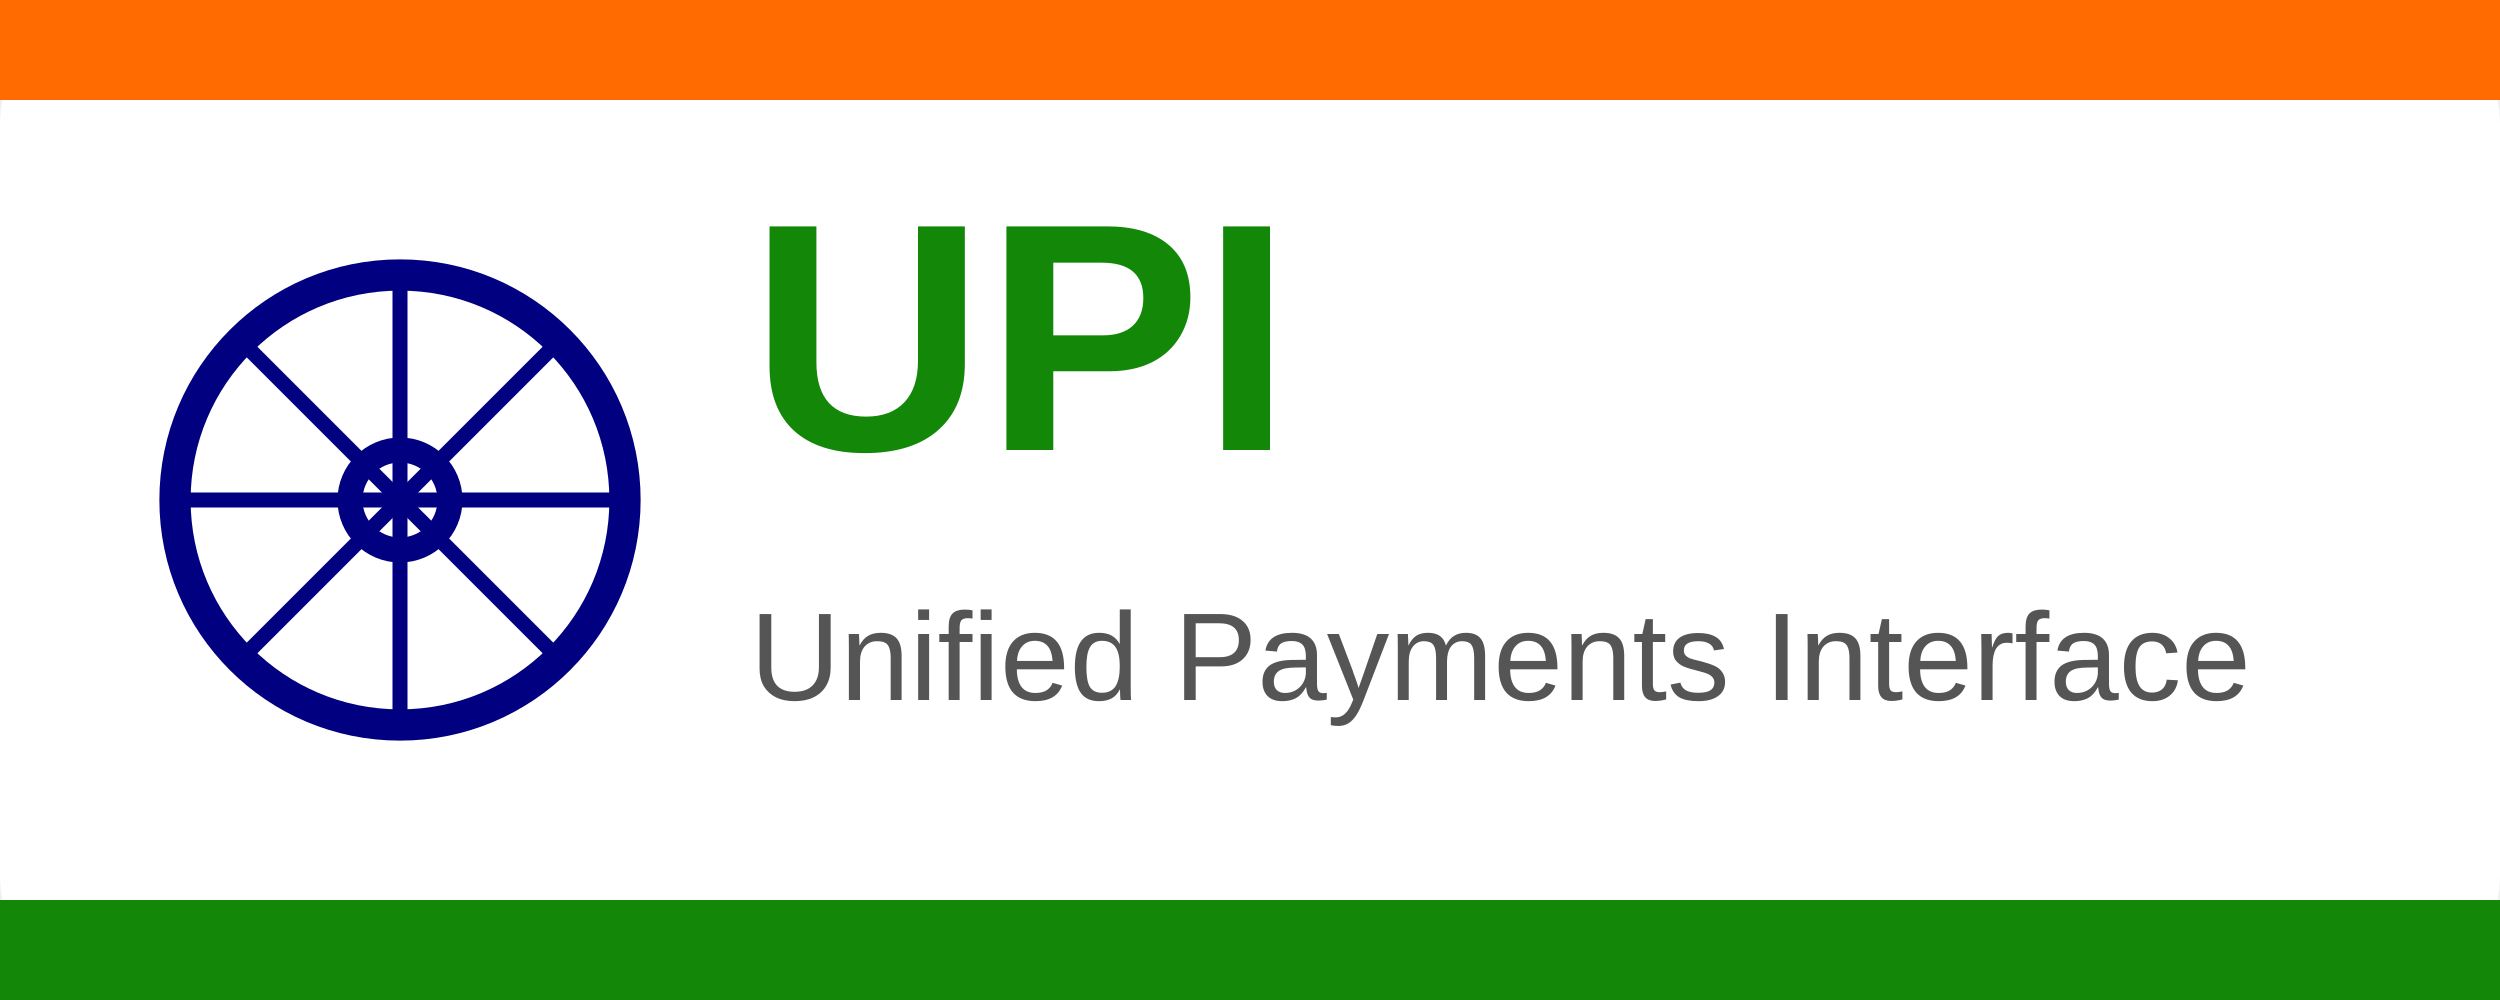
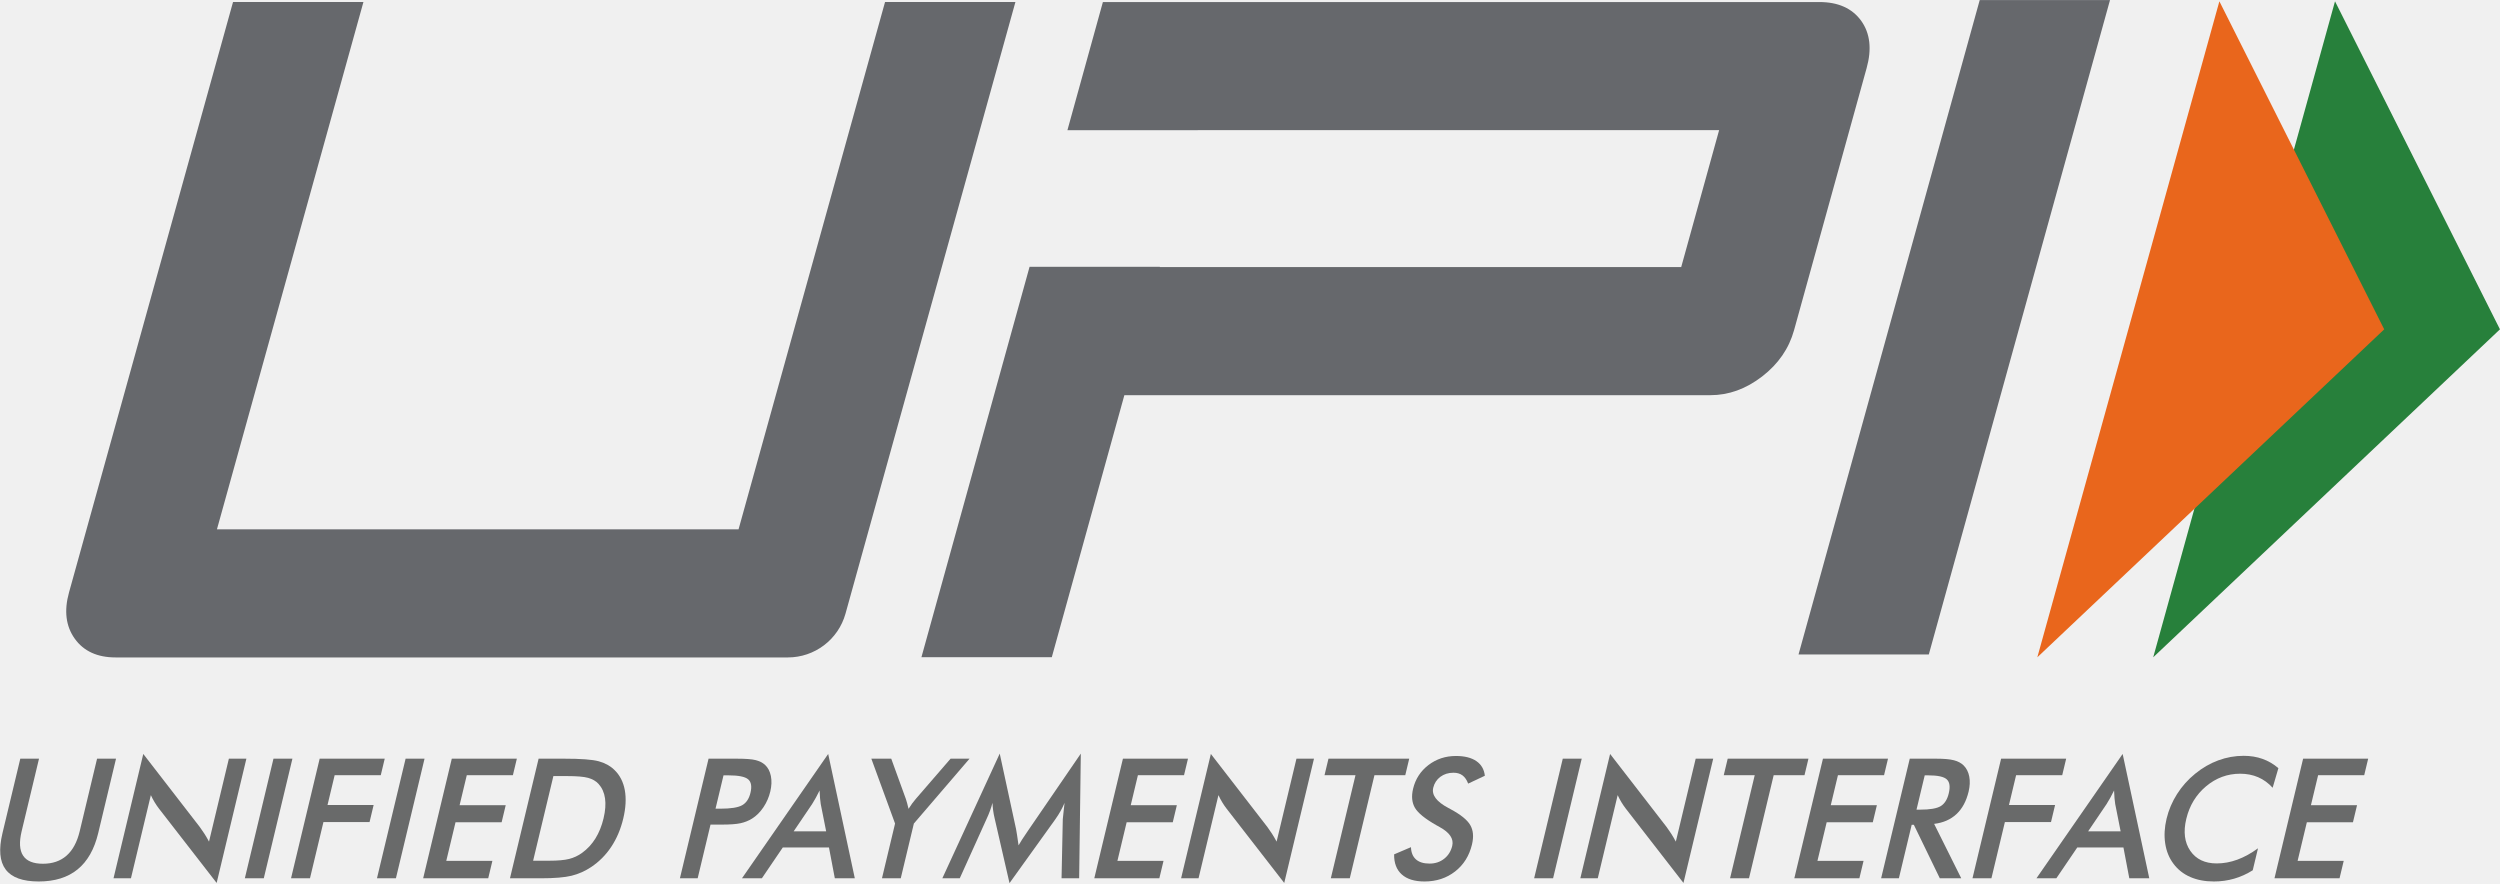
- <svg xmlns="http://www.w3.org/2000/svg" viewBox="0 0 200 80" fill="none">
-   <rect width="200" height="80" rx="10" fill="#FFFFFF" />
-   <rect x="0" y="0" width="200" height="8" rx="10" fill="#FF6B00" />
-   <rect x="0" y="0" width="200" height="8" fill="#FF6B00" />
-   <rect x="0" y="72" width="200" height="8" rx="10" fill="#138808" />
-   <rect x="0" y="72" width="200" height="8" fill="#138808" />
-   <circle cx="32" cy="40" r="18" fill="none" stroke="#000080" stroke-width="2.5" />
-   <circle cx="32" cy="40" r="4" fill="none" stroke="#000080" stroke-width="2" />
-   <line x1="32" y1="22" x2="32" y2="58" stroke="#000080" stroke-width="1.2" />
-   <line x1="14" y1="40" x2="50" y2="40" stroke="#000080" stroke-width="1.2" />
-   <line x1="19.3" y1="27.3" x2="44.7" y2="52.7" stroke="#000080" stroke-width="1.2" />
-   <line x1="44.7" y1="27.3" x2="19.3" y2="52.7" stroke="#000080" stroke-width="1.2" />
-   <text x="60" y="36" font-family="-apple-system, BlinkMacSystemFont, 'Helvetica Neue', Arial, sans-serif" font-weight="800" font-size="26" fill="#138808">UPI</text>
-   <text x="60" y="56" font-family="-apple-system, BlinkMacSystemFont, 'Helvetica Neue', Arial, sans-serif" font-weight="500" font-size="10" fill="#555555">Unified Payments Interface</text>
+ <svg xmlns="http://www.w3.org/2000/svg" id="svg347" version="1.1" viewBox="0 0 130.54 46.118" height="46.118mm" width="130.54mm">
+   <defs id="defs341">
+     <clipPath id="clipPath28" clipPathUnits="userSpaceOnUse">
+       <path id="path26" d="M 0,216 H 432 V 0 H 0 Z" />
+     </clipPath>
+   </defs>
+   <g id="layer1">
+     <g id="g22" transform="matrix(0.3527778,0,0,-0.3527778,-10.92632,61.15863)">
+       <g id="g24" clip-path="url(#clipPath28)">
+         <g id="g30" transform="translate(33.9766,61.0674)">
+           <path d="M 0,0 H 2.77 L 0.196,-10.751 c -0.382,-1.595 -0.31,-2.796 0.218,-3.597 0.526,-0.802 1.505,-1.203 2.936,-1.203 1.422,0 2.588,0.401 3.499,1.203 0.912,0.801 1.559,2.002 1.941,3.597 L 11.363,0 h 2.806 l -2.637,-11.017 c -0.573,-2.394 -1.594,-4.186 -3.056,-5.374 -1.463,-1.19 -3.381,-1.784 -5.754,-1.784 -2.375,0 -4.004,0.593 -4.891,1.778 -0.888,1.184 -1.043,2.978 -0.468,5.38 z" style="fill:#696a6a;fill-opacity:1;fill-rule:nonzero;stroke:none" id="path32" />
+         </g>
+         <g id="g34" transform="translate(47.7734,43.3633)">
+           <path d="M 0,0 4.406,18.405 12.778,7.582 C 13.002,7.277 13.228,6.95 13.451,6.603 13.674,6.256 13.902,5.866 14.136,5.43 l 2.939,12.274 h 2.593 L 15.265,-0.687 6.717,10.329 C 6.488,10.626 6.275,10.94 6.076,11.271 5.875,11.602 5.694,11.949 5.528,12.311 L 2.581,0 Z" style="fill:#696a6a;fill-opacity:1;fill-rule:nonzero;stroke:none" id="path36" />
+         </g>
+         <g id="g38" transform="translate(67.2119,43.3633)">
+           <path d="M 0,0 4.238,17.704 H 7.042 L 2.805,0 Z" style="fill:#696a6a;fill-opacity:1;fill-rule:nonzero;stroke:none" id="path40" />
+         </g>
+         <g id="g42" transform="translate(74.0488,43.3633)">
+           <path d="m 0,0 4.238,17.704 h 9.63 L 13.283,15.262 H 6.458 L 5.401,10.848 h 6.825 L 11.622,8.321 H 4.796 L 2.805,0 Z" style="fill:#696a6a;fill-opacity:1;fill-rule:nonzero;stroke:none" id="path44" />
+         </g>
+         <g id="g46" transform="translate(86.7686,43.3633)">
+           <path d="M 0,0 4.238,17.704 H 7.042 L 2.805,0 Z" style="fill:#696a6a;fill-opacity:1;fill-rule:nonzero;stroke:none" id="path48" />
+         </g>
+         <g id="g50" transform="translate(93.6055,43.3633)">
+           <path d="m 0,0 4.238,17.704 h 9.63 L 13.283,15.262 H 6.458 L 5.395,10.824 H 12.22 L 11.616,8.296 H 4.791 l -1.37,-5.72 h 6.825 L 9.63,0 Z" style="fill:#696a6a;fill-opacity:1;fill-rule:nonzero;stroke:none" id="path52" />
+         </g>
+         <g id="g54" transform="translate(109.8818,45.9639)">
+           <path d="m 0,0 h 2.358 c 1.296,0 2.29,0.089 2.981,0.266 0.691,0.177 1.325,0.476 1.906,0.895 0.789,0.571 1.448,1.283 1.978,2.134 0.529,0.85 0.93,1.841 1.2,2.97 0.269,1.129 0.343,2.117 0.221,2.966 -0.123,0.852 -0.441,1.563 -0.956,2.136 -0.387,0.418 -0.898,0.718 -1.536,0.896 -0.639,0.176 -1.679,0.265 -3.125,0.265 H 4.013 2.999 Z m -3.427,-2.601 4.238,17.705 h 3.783 c 2.46,0 4.16,-0.126 5.102,-0.38 0.94,-0.255 1.717,-0.681 2.328,-1.277 0.811,-0.782 1.327,-1.786 1.549,-3.01 C 13.794,9.211 13.716,7.812 13.34,6.24 12.964,4.668 12.373,3.275 11.567,2.062 10.763,0.848 9.766,-0.153 8.58,-0.943 7.683,-1.54 6.721,-1.965 5.699,-2.22 4.674,-2.473 3.146,-2.601 1.11,-2.601 H 0.355 Z" style="fill:#696a6a;fill-opacity:1;fill-rule:nonzero;stroke:none" id="path56" />
+         </g>
+         <g id="g58" transform="translate(136.8799,53.666)">
+           <path d="M 0,0 H 0.72 C 2.275,0 3.354,0.175 3.956,0.521 4.559,0.867 4.964,1.48 5.174,2.359 5.4,3.302 5.283,3.968 4.821,4.354 4.359,4.741 3.387,4.936 1.902,4.936 h -0.72 z m -0.741,-2.356 -1.902,-7.947 H -5.271 L -1.032,7.401 H 3.211 C 4.468,7.401 5.377,7.331 5.937,7.19 6.495,7.05 6.956,6.817 7.32,6.494 7.763,6.083 8.054,5.529 8.194,4.832 8.333,4.134 8.303,3.366 8.103,2.529 7.901,1.69 7.563,0.916 7.087,0.206 6.611,-0.503 6.053,-1.06 5.415,-1.462 4.897,-1.785 4.326,-2.015 3.7,-2.151 3.073,-2.289 2.132,-2.356 0.875,-2.356 H 0.322 Z" style="fill:#696a6a;fill-opacity:1;fill-rule:nonzero;stroke:none" id="path60" />
+         </g>
+         <g id="g62" transform="translate(148.4458,50.3164)">
+           <path d="M 0,0 H 4.809 L 4.006,4.04 C 3.968,4.297 3.932,4.593 3.901,4.928 3.872,5.263 3.852,5.636 3.839,6.047 3.653,5.66 3.466,5.299 3.279,4.964 3.093,4.63 2.912,4.322 2.734,4.04 Z M 6.092,-6.953 5.225,-2.394 H -1.612 L -4.707,-6.953 H -7.652 L 5.109,11.452 9.05,-6.953 Z" style="fill:#696a6a;fill-opacity:1;fill-rule:nonzero;stroke:none" id="path64" />
+         </g>
+         <g id="g66" transform="translate(161.5161,43.3633)">
+           <path d="m 0,0 1.938,8.103 -3.512,9.601 h 2.947 l 2.18,-6.01 c 0.05,-0.154 0.11,-0.355 0.179,-0.605 0.07,-0.25 0.138,-0.519 0.202,-0.81 0.176,0.282 0.357,0.55 0.538,0.799 0.181,0.25 0.364,0.479 0.549,0.689 l 5.133,5.937 H 12.96 L 4.72,8.103 2.781,0 Z" style="fill:#696a6a;fill-opacity:1;fill-rule:nonzero;stroke:none" id="path68" />
+         </g>
+         <g id="g70" transform="translate(188.2803,52.1074)">
+           <path d="M 0,0 C 0.001,0.137 0.041,0.515 0.119,1.136 0.179,1.652 0.226,2.08 0.26,2.419 0.093,2.015 -0.104,1.611 -0.33,1.209 -0.557,0.806 -0.817,0.395 -1.114,-0.025 l -6.773,-9.433 -2.21,9.626 c -0.094,0.396 -0.166,0.779 -0.214,1.149 -0.048,0.371 -0.081,0.738 -0.097,1.102 -0.096,-0.372 -0.218,-0.76 -0.367,-1.168 -0.149,-0.407 -0.327,-0.833 -0.536,-1.276 l -3.938,-8.719 h -2.58 l 8.495,18.455 2.418,-11.175 c 0.035,-0.177 0.086,-0.472 0.148,-0.883 0.062,-0.411 0.135,-0.919 0.22,-1.523 0.286,0.508 0.698,1.152 1.24,1.934 0.144,0.21 0.254,0.371 0.328,0.484 L 2.667,9.711 2.422,-8.744 h -2.606 z" style="fill:#696a6a;fill-opacity:1;fill-rule:nonzero;stroke:none" id="path72" />
+         </g>
+         <g id="g74" transform="translate(192.9419,43.3633)">
+           <path d="m 0,0 4.239,17.704 h 9.63 L 13.284,15.262 H 6.458 L 5.396,10.824 h 6.825 L 11.617,8.296 H 4.791 L 3.422,2.576 h 6.825 L 9.629,0 Z" style="fill:#696a6a;fill-opacity:1;fill-rule:nonzero;stroke:none" id="path76" />
+         </g>
+         <g id="g78" transform="translate(205.791,43.3633)">
+           <path d="M 0,0 4.406,18.405 12.778,7.582 C 13.002,7.277 13.228,6.95 13.451,6.603 13.674,6.256 13.902,5.866 14.136,5.43 l 2.939,12.274 h 2.594 L 15.265,-0.687 6.717,10.329 C 6.488,10.626 6.275,10.94 6.076,11.271 5.875,11.602 5.694,11.949 5.528,12.311 L 2.581,0 Z" style="fill:#696a6a;fill-opacity:1;fill-rule:nonzero;stroke:none" id="path80" />
+         </g>
+         <g id="g82" transform="translate(234.4102,58.625)">
+           <path d="M 0,0 -3.653,-15.262 H -6.458 L -2.806,0 h -4.585 l 0.585,2.442 H 5.146 L 4.562,0 Z" style="fill:#696a6a;fill-opacity:1;fill-rule:nonzero;stroke:none" id="path84" />
+         </g>
+         <g id="g86" transform="translate(237.3213,46.9072)">
+           <path d="M 0,0 2.494,1.063 C 2.519,0.274 2.763,-0.329 3.229,-0.744 3.695,-1.16 4.368,-1.367 5.25,-1.367 c 0.832,0 1.552,0.238 2.156,0.714 0.605,0.475 1.004,1.112 1.195,1.91 C 8.85,2.298 8.229,3.225 6.744,4.038 6.536,4.159 6.376,4.248 6.266,4.305 4.591,5.256 3.529,6.117 3.081,6.887 2.634,7.657 2.542,8.598 2.808,9.71 c 0.345,1.443 1.103,2.612 2.272,3.507 1.169,0.895 2.527,1.343 4.076,1.343 1.273,0 2.278,-0.252 3.013,-0.756 0.736,-0.505 1.156,-1.228 1.26,-2.171 L 10.96,10.472 c -0.214,0.556 -0.496,0.963 -0.846,1.222 -0.351,0.258 -0.795,0.387 -1.328,0.387 -0.754,0 -1.402,-0.203 -1.943,-0.604 C 6.305,11.073 5.952,10.533 5.789,9.855 5.535,8.791 6.272,7.8 8.001,6.881 8.134,6.809 8.238,6.751 8.313,6.711 9.826,5.906 10.81,5.117 11.261,4.347 11.713,3.576 11.802,2.615 11.525,1.463 11.124,-0.215 10.291,-1.547 9.025,-2.534 7.759,-3.521 6.249,-4.015 4.498,-4.015 c -1.471,0 -2.592,0.346 -3.364,1.04 C 0.36,-2.282 -0.018,-1.291 0,0" style="fill:#696a6a;fill-opacity:1;fill-rule:nonzero;stroke:none" id="path88" />
+         </g>
+         <g id="g90" transform="translate(258.0459,43.3633)">
+           <path d="M 0,0 4.238,17.704 H 7.043 L 2.805,0 Z" style="fill:#696a6a;fill-opacity:1;fill-rule:nonzero;stroke:none" id="path92" />
+         </g>
+         <g id="g94" transform="translate(264.8828,43.3633)">
+           <path d="M 0,0 4.406,18.405 12.778,7.582 C 13.002,7.277 13.228,6.95 13.451,6.603 13.674,6.256 13.902,5.866 14.136,5.43 l 2.939,12.274 h 2.593 L 15.265,-0.687 6.717,10.329 c -0.229,0.297 -0.443,0.611 -0.642,0.942 -0.2,0.331 -0.382,0.678 -0.548,1.04 L 2.581,0 Z" style="fill:#696a6a;fill-opacity:1;fill-rule:nonzero;stroke:none" id="path96" />
+         </g>
+         <g id="g98" transform="translate(293.502,58.625)">
+           <path d="M 0,0 -3.654,-15.262 H -6.458 L -2.806,0 h -4.585 l 0.585,2.442 H 5.146 L 4.562,0 Z" style="fill:#696a6a;fill-opacity:1;fill-rule:nonzero;stroke:none" id="path100" />
+         </g>
+         <g id="g102" transform="translate(296.5557,43.3633)">
+           <path d="m 0,0 4.238,17.704 h 9.63 L 13.284,15.262 H 6.459 L 5.396,10.824 h 6.825 L 11.616,8.296 H 4.791 L 3.422,2.576 h 6.825 L 9.63,0 Z" style="fill:#696a6a;fill-opacity:1;fill-rule:nonzero;stroke:none" id="path104" />
+         </g>
+         <g id="g106" transform="translate(314.6416,53.5225)">
+           <path d="M 0,0 H 0.508 C 1.992,0 3.021,0.176 3.593,0.531 4.165,0.886 4.561,1.514 4.775,2.418 5.009,3.393 4.913,4.081 4.484,4.479 4.059,4.88 3.138,5.079 1.724,5.079 H 1.216 Z m -0.712,-2.237 -1.897,-7.922 h -2.628 l 4.239,17.704 h 3.913 c 1.147,0 2.019,-0.076 2.614,-0.23 C 6.125,7.162 6.605,6.909 6.968,6.553 7.4,6.127 7.68,5.573 7.81,4.896 7.937,4.22 7.904,3.478 7.712,2.673 7.373,1.254 6.773,0.143 5.913,-0.66 5.053,-1.461 3.951,-1.944 2.608,-2.104 l 4.014,-8.055 H 3.45 l -3.844,7.922 z" style="fill:#696a6a;fill-opacity:1;fill-rule:nonzero;stroke:none" id="path108" />
+         </g>
+         <g id="g110" transform="translate(322.9258,43.3633)">
+           <path d="m 0,0 4.238,17.704 h 9.63 L 13.284,15.262 H 6.458 L 5.401,10.848 h 6.826 L 11.622,8.321 H 4.797 L 2.805,0 Z" style="fill:#696a6a;fill-opacity:1;fill-rule:nonzero;stroke:none" id="path112" />
+         </g>
+         <g id="g114" transform="translate(340.0449,50.3164)">
+           <path d="M 0,0 H 4.81 L 4.007,4.04 C 3.968,4.297 3.933,4.593 3.902,4.928 3.873,5.263 3.853,5.636 3.84,6.047 3.653,5.66 3.466,5.299 3.28,4.964 3.094,4.63 2.912,4.322 2.734,4.04 Z M 6.093,-6.953 5.226,-2.394 H -1.611 L -4.706,-6.953 H -7.652 L 5.109,11.452 9.051,-6.953 Z" style="fill:#696a6a;fill-opacity:1;fill-rule:nonzero;stroke:none" id="path116" />
+         </g>
+         <g id="g118" transform="translate(367.3555,56.7627)">
+           <path d="m 0,0 c -0.627,0.693 -1.341,1.213 -2.143,1.56 -0.8,0.345 -1.688,0.52 -2.663,0.52 -1.885,0 -3.569,-0.621 -5.048,-1.862 -1.481,-1.242 -2.457,-2.85 -2.93,-4.826 -0.457,-1.911 -0.258,-3.486 0.596,-4.727 0.854,-1.242 2.158,-1.864 3.909,-1.864 1.023,0 2.039,0.186 3.051,0.557 1.012,0.371 2.033,0.931 3.06,1.682 l -0.779,-3.254 c -0.887,-0.556 -1.808,-0.972 -2.761,-1.245 -0.954,-0.274 -1.949,-0.411 -2.986,-0.411 -1.32,0 -2.488,0.221 -3.501,0.665 -1.014,0.443 -1.843,1.095 -2.484,1.959 -0.638,0.846 -1.047,1.843 -1.222,2.993 -0.178,1.148 -0.111,2.372 0.199,3.671 0.311,1.297 0.83,2.516 1.555,3.657 0.724,1.141 1.619,2.143 2.681,3.005 1.066,0.871 2.206,1.529 3.42,1.978 1.215,0.446 2.468,0.671 3.757,0.671 1.014,0 1.944,-0.152 2.791,-0.455 C -0.651,3.973 0.131,3.516 0.85,2.901 Z" style="fill:#696a6a;fill-opacity:1;fill-rule:nonzero;stroke:none" id="path120" />
+         </g>
+         <g id="g122" transform="translate(367.627,43.3633)">
+           <path d="m 0,0 4.238,17.704 h 9.63 L 13.283,15.262 H 6.459 L 5.396,10.824 h 6.825 L 11.616,8.296 H 4.791 L 3.422,2.576 h 6.825 L 9.63,0 Z" style="fill:#696a6a;fill-opacity:1;fill-rule:nonzero;stroke:none" id="path124" />
+         </g>
+         <g id="g126" transform="translate(316.4629,76.4951)">
+           <path d="M 0,0 H -19.283 L 7.535,96.855 h 19.284 z" style="fill:#66686c;fill-opacity:1;fill-rule:nonzero;stroke:none" id="path128" />
+         </g>
+         <g id="g130" transform="translate(306.4521,170.2881)">
+           <path d="m 0,0 c -1.337,1.843 -3.399,2.773 -6.2,2.773 h -106.036 l -5.252,-18.97 h 19.294 v 0.011 h 77.169 l -5.614,-20.272 h -77.171 l 0.007,0.042 h -19.286 l -16.007,-57.787 h 19.296 l 10.742,38.786 h 86.746 c 2.709,0 5.259,0.924 7.657,2.772 2.393,1.85 3.968,4.131 4.723,6.855 L 0.809,-6.996 C 1.593,-4.181 1.322,-1.845 0,0" style="fill:#66686c;fill-opacity:1;fill-rule:nonzero;stroke:none" id="path132" />
+         </g>
+         <g id="g134" transform="translate(156.1196,82.541)">
+           <path d="m 0,0 c -1.065,-3.835 -4.557,-6.488 -8.538,-6.488 h -99.491 c -2.711,0 -4.726,0.924 -6.051,2.77 -1.324,1.848 -1.608,4.134 -0.851,6.857 l 24.276,87.387 h 19.301 l -21.683,-78.05 h 77.206 l 21.683,78.05 h 19.297 z" style="fill:#66686c;fill-opacity:1;fill-rule:nonzero;stroke:none" id="path136" />
+         </g>
+         <g id="g138" transform="translate(376.5859,173.1689)">
+           <path d="m 0,0 24.414,-48.553 -51.322,-48.54 z" style="fill:#27803b;fill-opacity:1;fill-rule:nonzero;stroke:none" id="path140" />
+         </g>
+         <g id="g142" transform="translate(359.4717,173.1689)">
+           <path d="m 0,0 24.396,-48.553 -51.343,-48.54 z" style="fill:#e9661c;fill-opacity:1;fill-rule:nonzero;stroke:none" id="path144" />
+         </g>
+       </g>
+     </g>
+   </g>
</svg>
